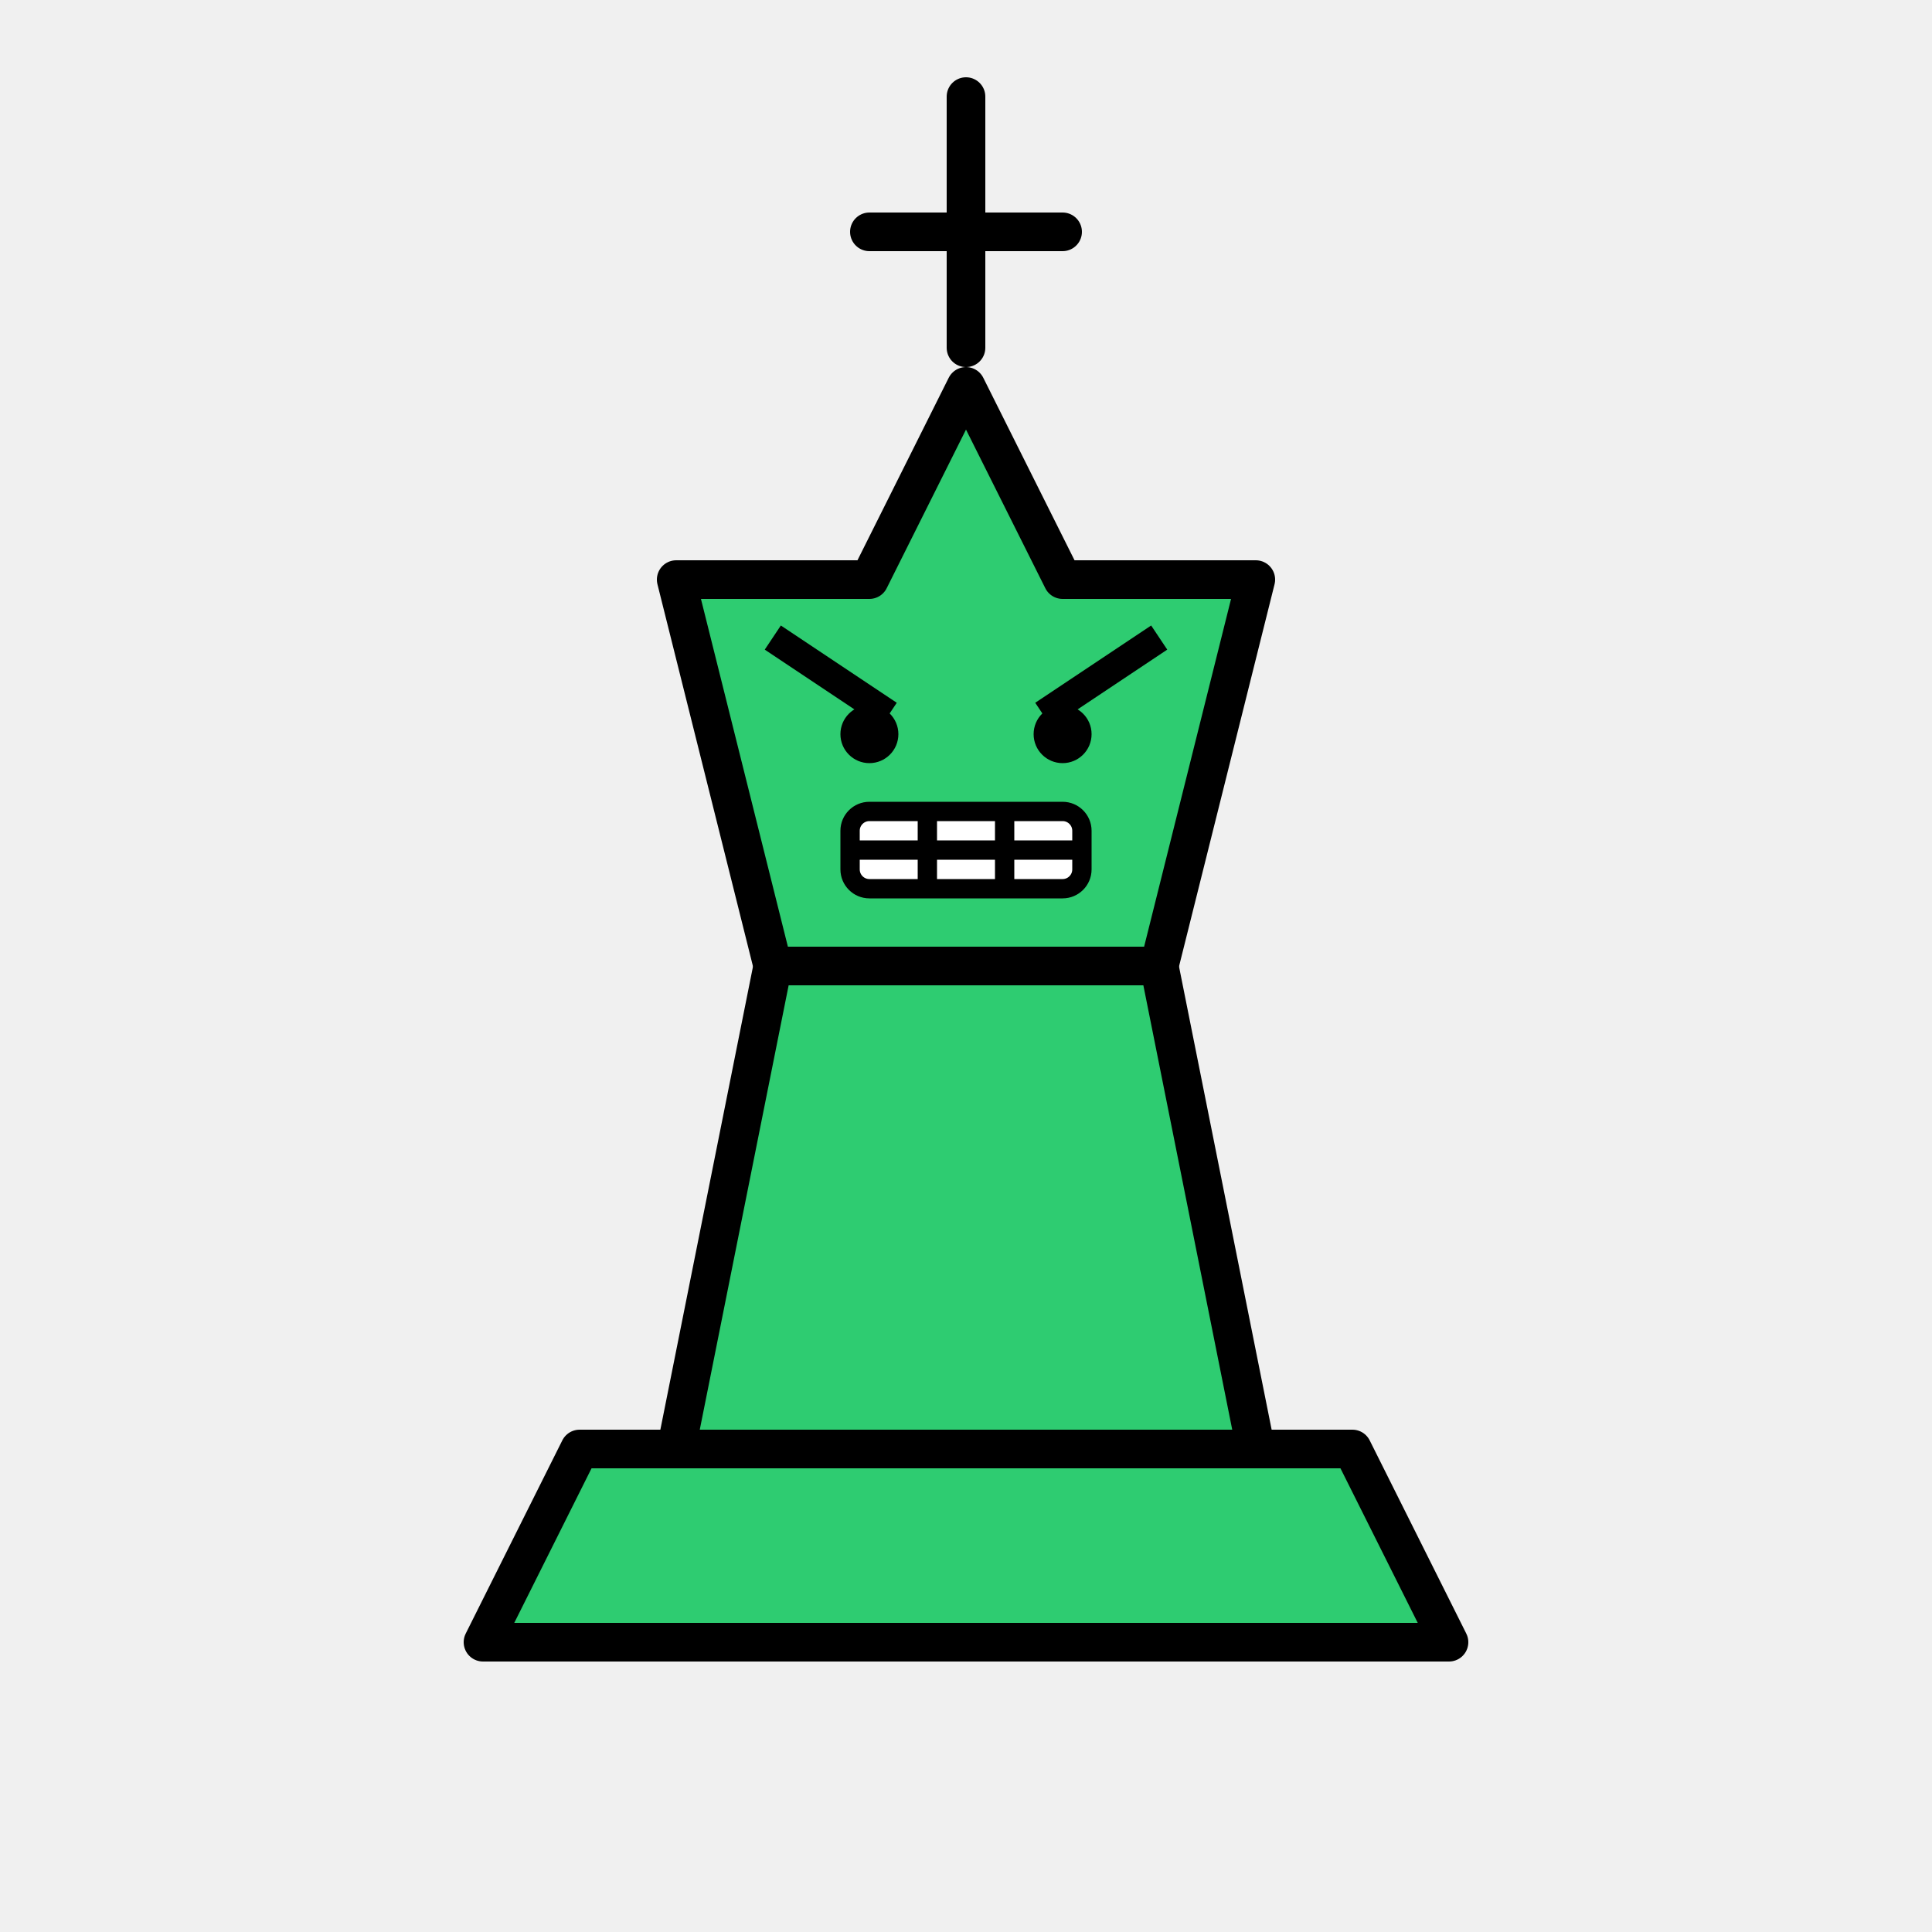
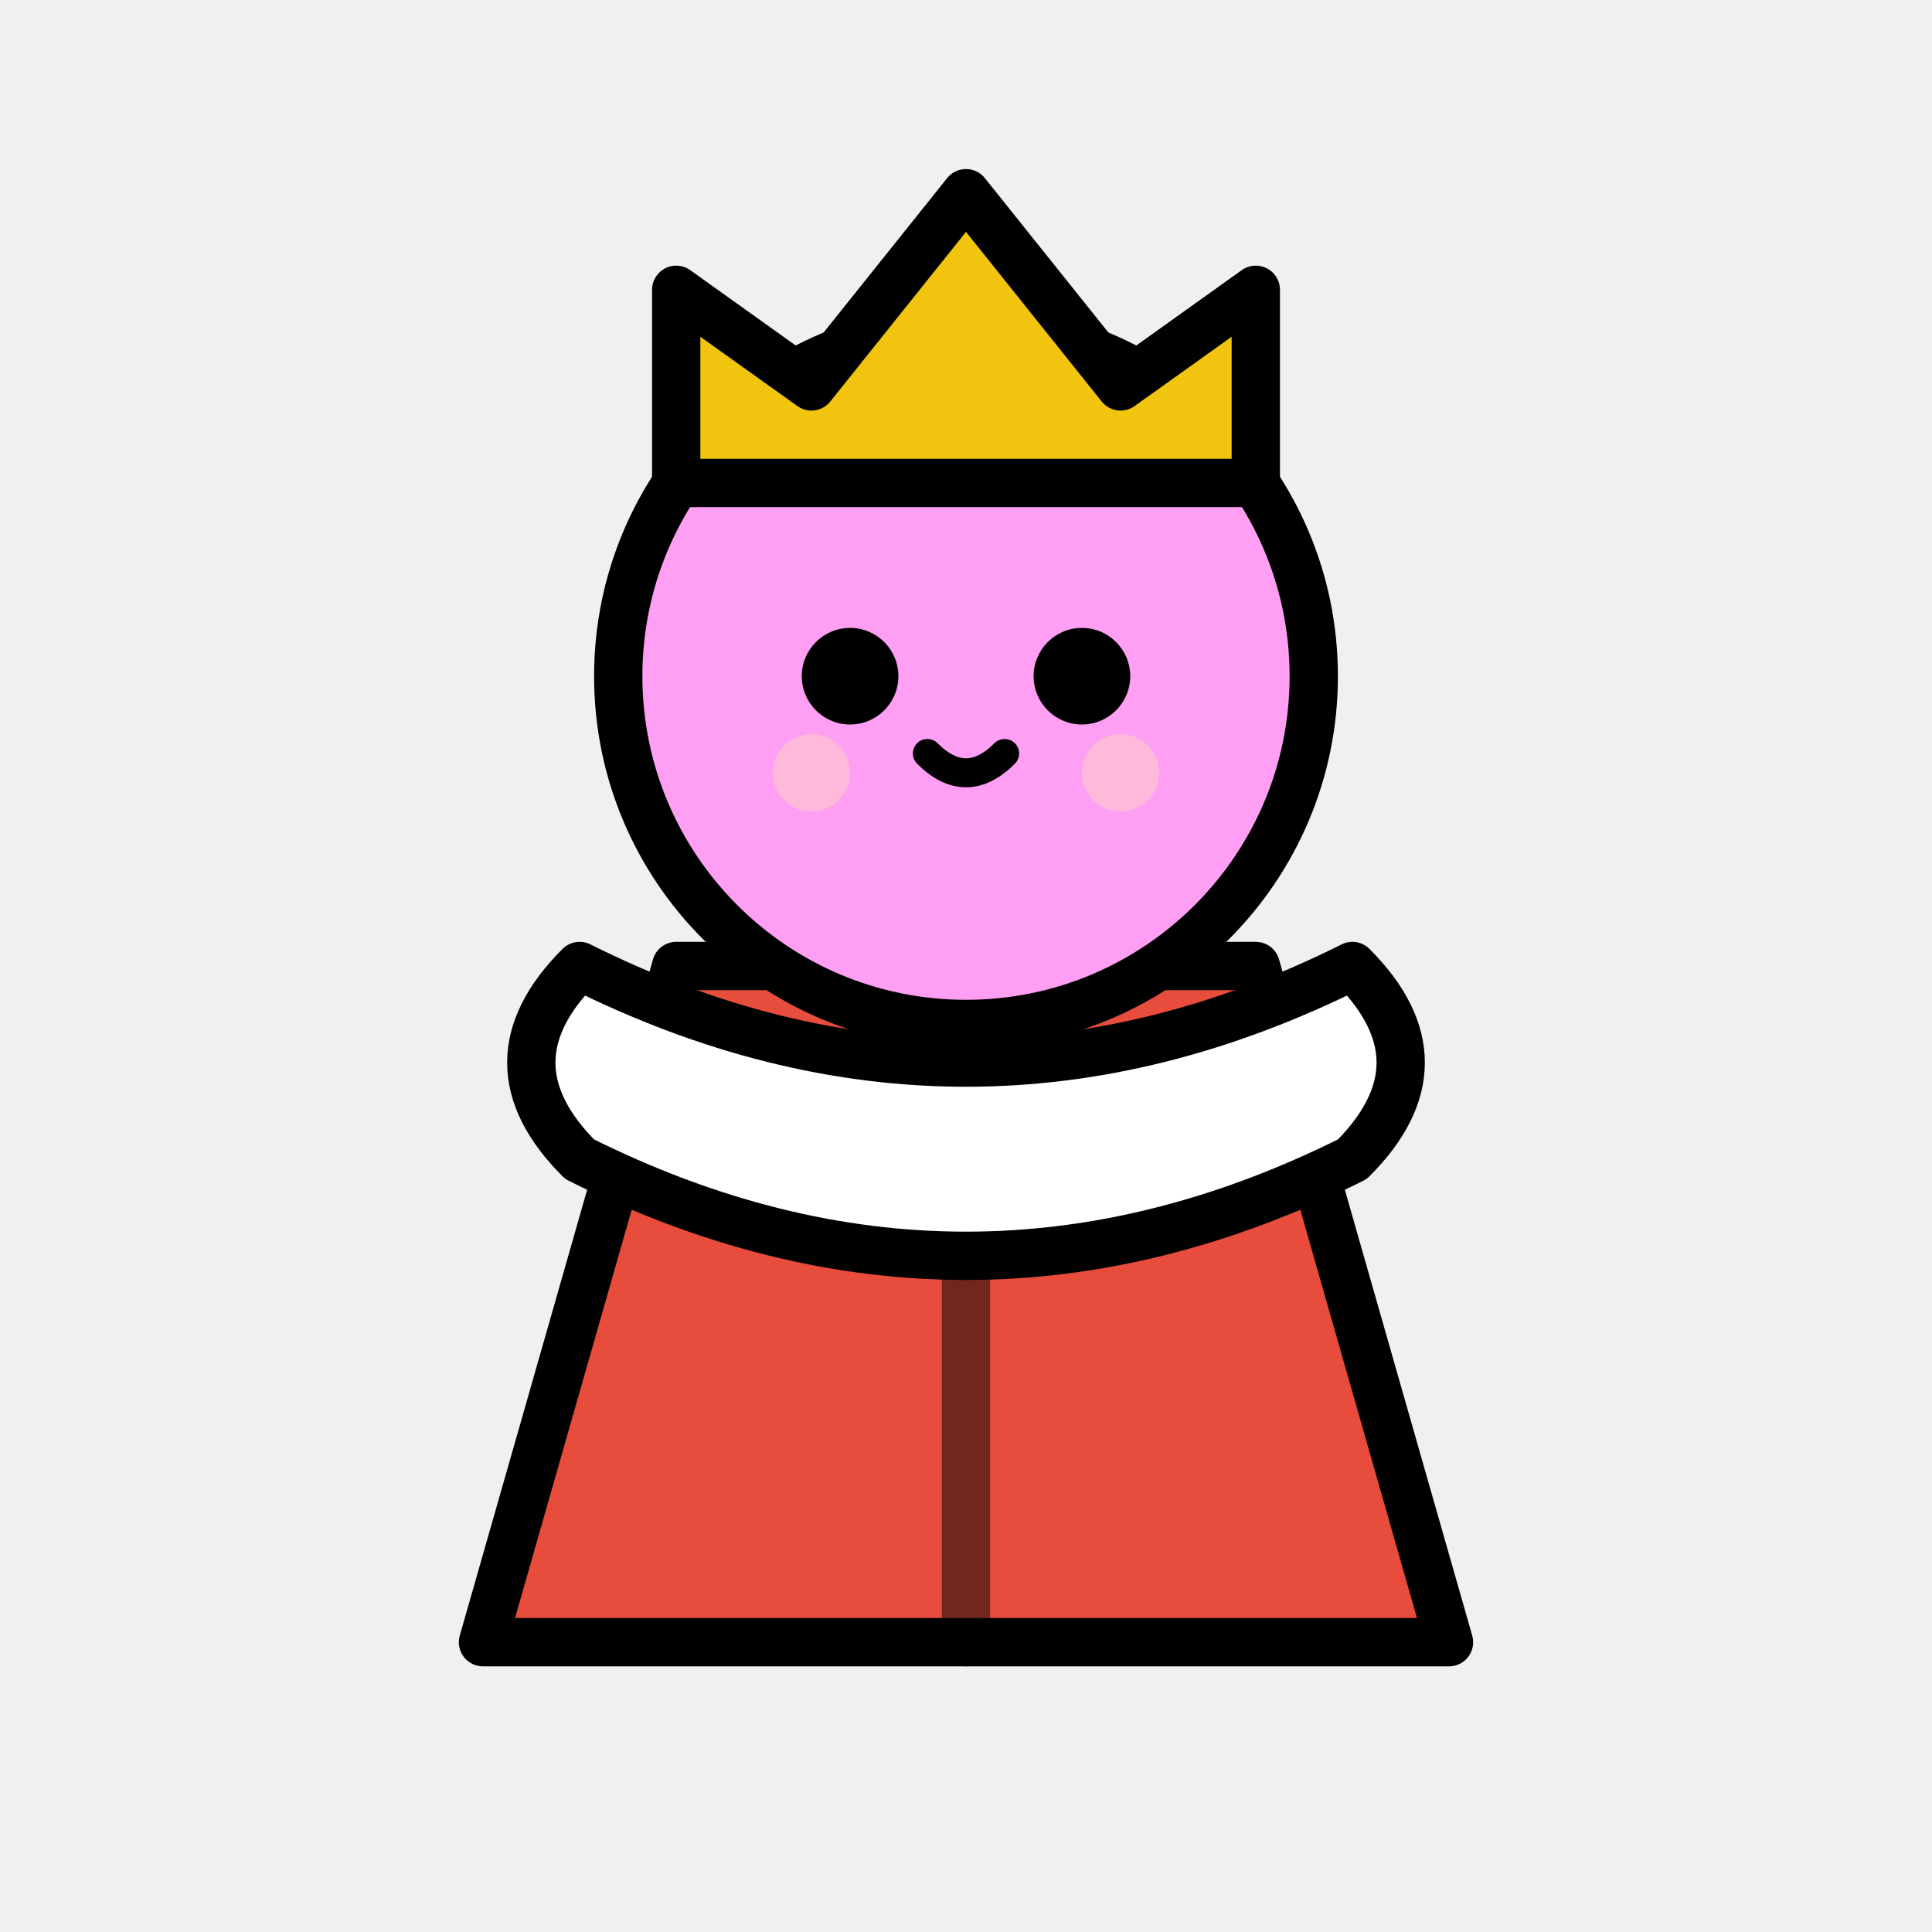
<svg xmlns="http://www.w3.org/2000/svg" viewBox="0 0 100 100" fill="none">
-   <g stroke="#000000" stroke-width="2" stroke-linecap="round" stroke-linejoin="round">
-     <path d="M30 75H70L75 85H25L30 75Z" fill="#2ecc71" />
-     <path d="M35 75L40 50H60L65 75H35Z" fill="#2ecc71" />
-     <path d="M40 50L35 30L45 30L50 20L55 30L65 30L60 50H40Z" fill="#2ecc71" />
-     <path d="M50 5V18M45 12H55" stroke-width="2" />
+   <g stroke="black" stroke-width="2.5" stroke-linecap="round" stroke-linejoin="round">
+     <path d="M25 85H75L65 50H35L25 85Z" fill="#e74c3c" />
+     <path d="M50 85V50" stroke-opacity="0.5" />
+     <path d="M30 50Q50 60 70 50Q75 55 70 60Q50 70 30 60Q25 55 30 50Z" fill="white" />
+     <circle cx="50" cy="35" r="18" fill="#ff9ff3" />
+     <path d="M35 25V15L42 20L50 10L58 20L65 15V25H35Z" fill="#f1c40f" />
  </g>
-   <path d="M40 33L46 37" stroke="black" stroke-width="1.5" />
-   <path d="M60 33L54 37" stroke="black" stroke-width="1.5" />
-   <circle cx="45" cy="38" r="1.5" fill="black" />
-   <circle cx="55" cy="38" r="1.5" fill="black" />
-   <rect x="44" y="42" width="12" height="4" rx="1" fill="white" stroke="black" stroke-width="1" />
-   <line x1="44" y1="44" x2="56" y2="44" stroke="black" stroke-width="1" />
-   <line x1="48" y1="42" x2="48" y2="46" stroke="black" stroke-width="1" />
-   <line x1="52" y1="42" x2="52" y2="46" stroke="black" stroke-width="1" />
+   <circle cx="44" cy="35" r="2.5" fill="black" />
+   <circle cx="56" cy="35" r="2.5" fill="black" />
+   <path d="M48 39 Q50 41 52 39" stroke="black" stroke-width="1.5" fill="none" stroke-linecap="round" />
+   <circle cx="42" cy="40" r="2" fill="#ffcccc" opacity="0.6" />
+   <circle cx="58" cy="40" r="2" fill="#ffcccc" opacity="0.6" />
</svg>
